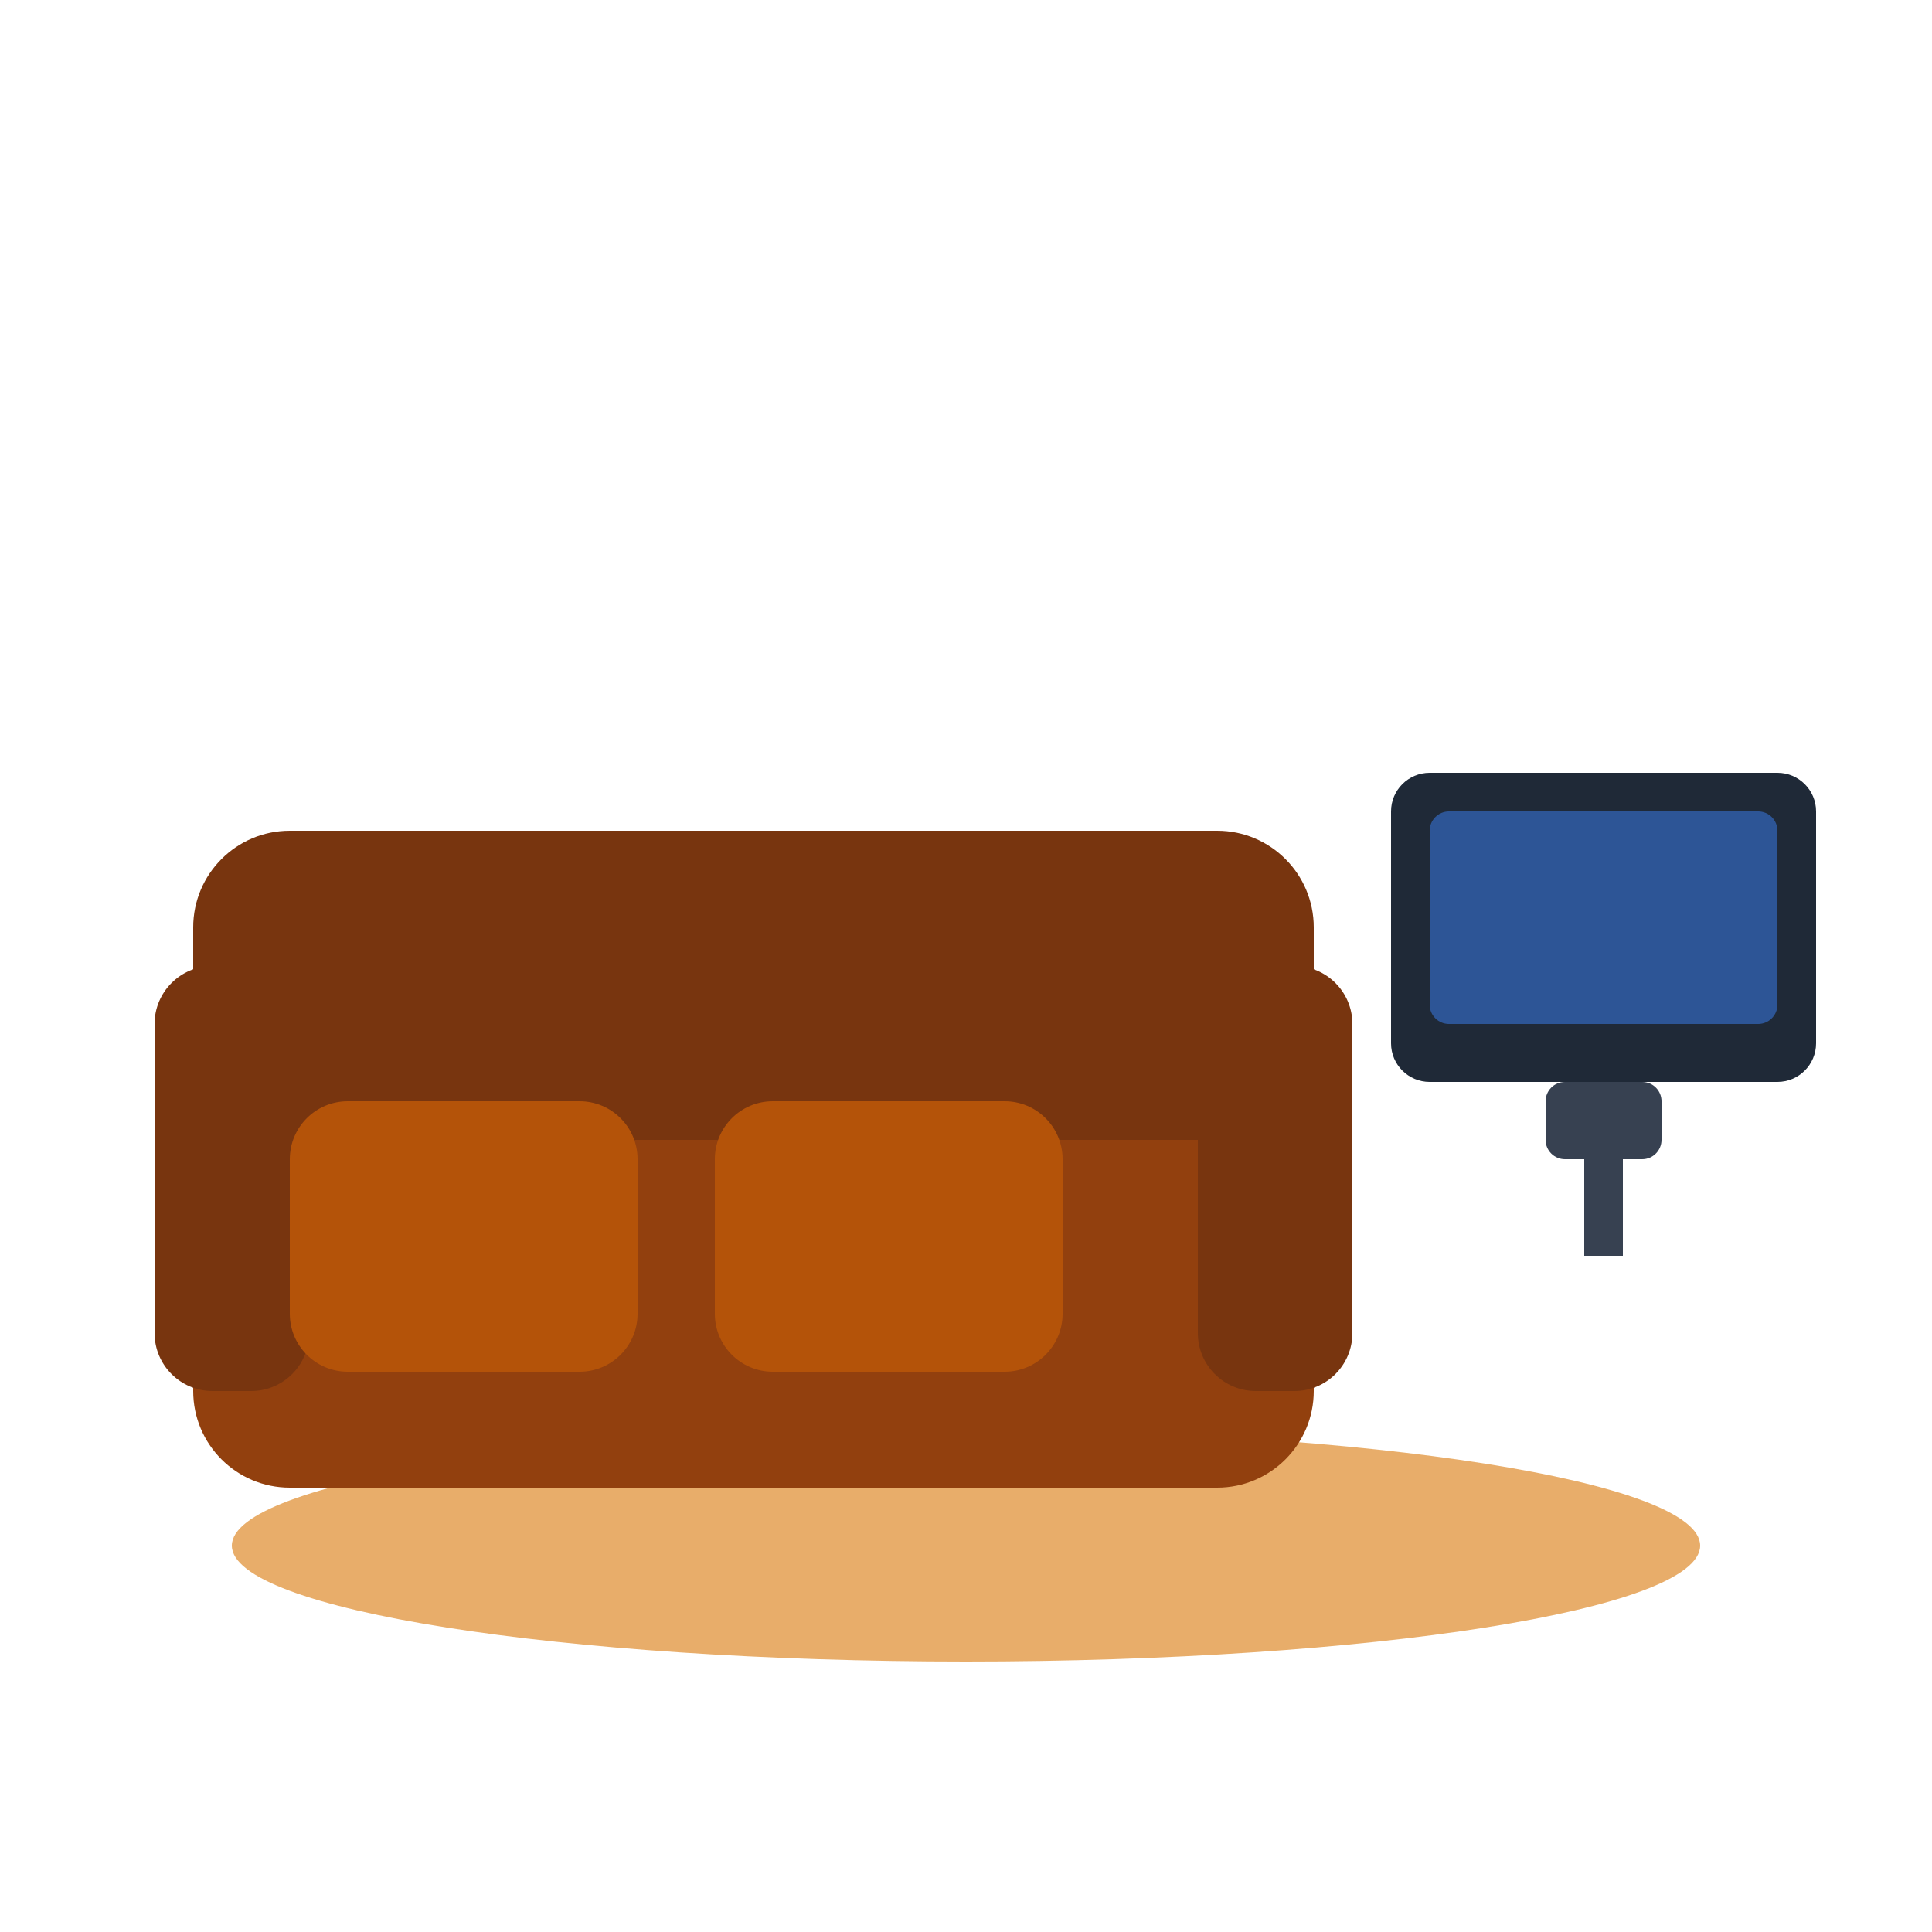
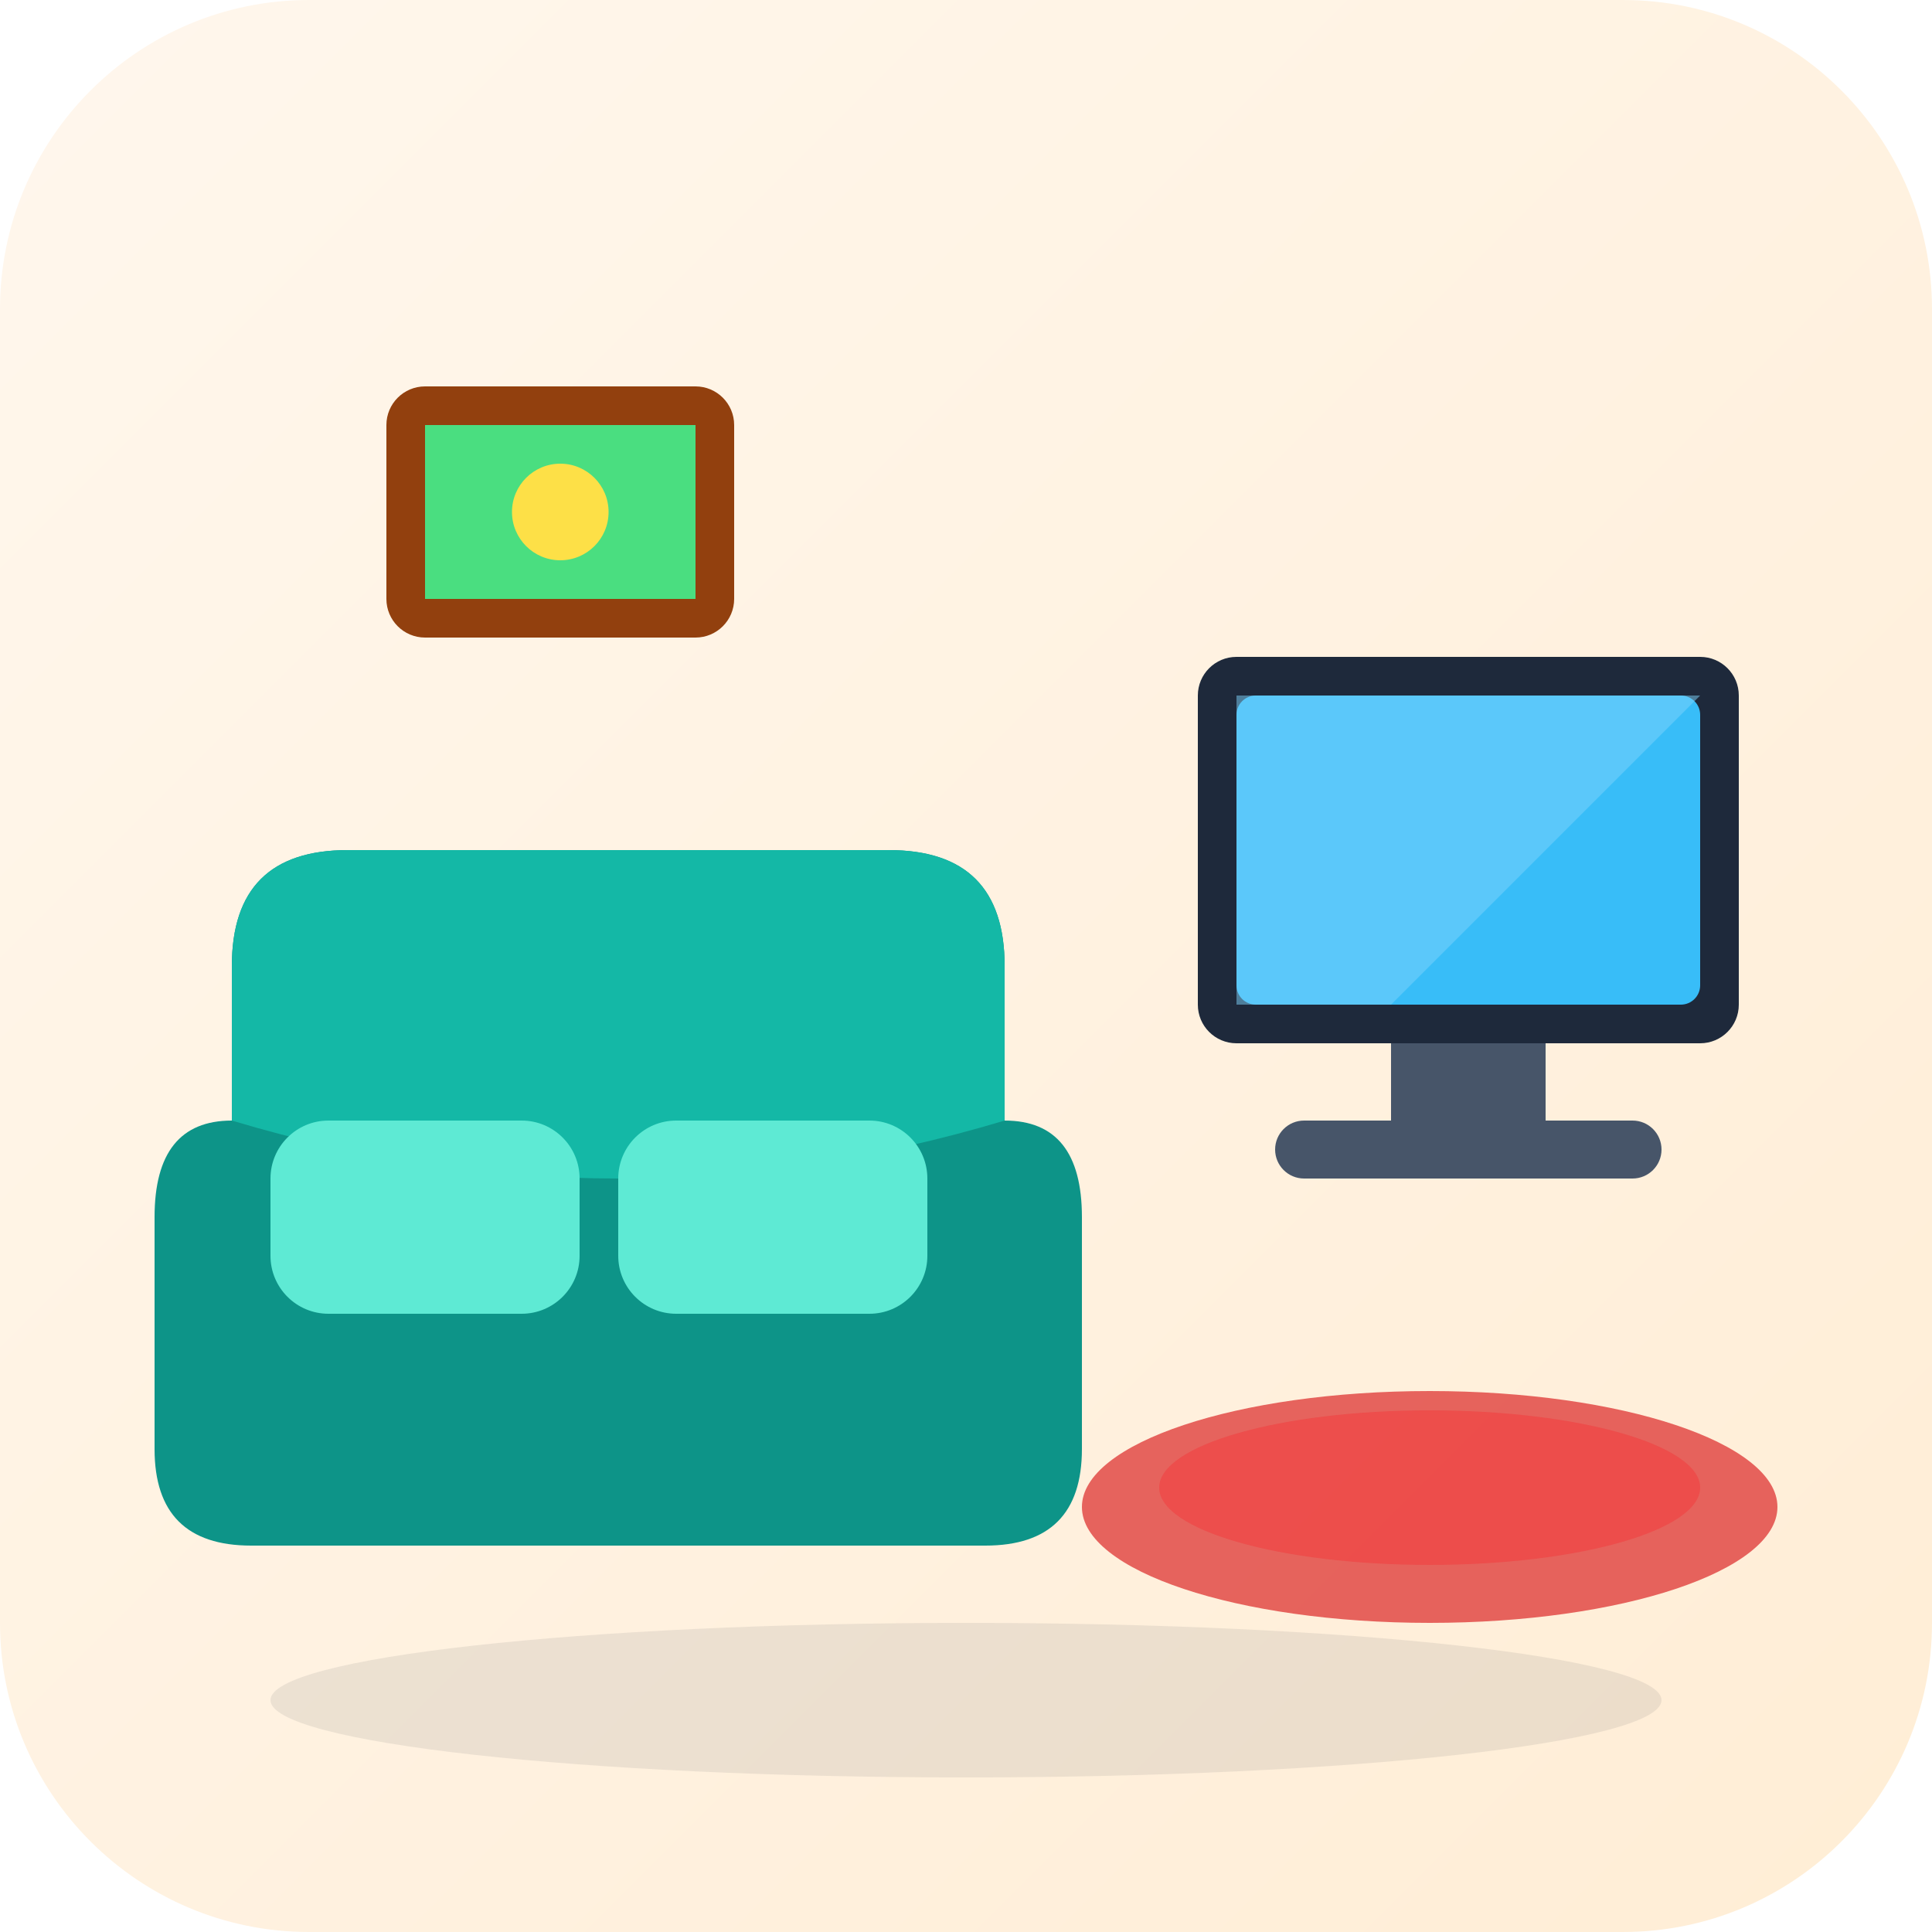
<svg xmlns="http://www.w3.org/2000/svg" viewBox="0 0 100 100">
-   <ellipse cx="50" cy="80" rx="38" ry="6" fill="#d97706" opacity="0.6" />
-   <rect x="10" y="55" width="58" height="22" rx="5" fill="#92400e" />
-   <rect x="10" y="43" width="58" height="16" rx="5" fill="#78350f" />
-   <rect x="8" y="50" width="8" height="22" rx="3" fill="#78350f" />
-   <rect x="62" y="50" width="8" height="22" rx="3" fill="#78350f" />
-   <rect x="15" y="57" width="18" height="14" rx="3" fill="#b45309" />
-   <rect x="37" y="57" width="18" height="14" rx="3" fill="#b45309" />
-   <rect x="72" y="40" width="22" height="16" rx="2" fill="#1f2937" />
-   <rect x="74" y="42" width="18" height="11" rx="1" fill="#3b82f6" opacity="0.5" />
-   <rect x="80" y="56" width="6" height="4" rx="1" fill="#374151" />
-   <line x1="83" y1="60" x2="83" y2="65" stroke="#374151" stroke-width="2" />
+   <defs>
+     <linearGradient id="sal_bg" x1="0" y1="0" x2="1" y2="1">
+       <stop offset="0" stop-color="#fff7ed" />
+       <stop offset="1" stop-color="#ffedd5" />
+     </linearGradient>
+   </defs>
+   <rect width="100" height="100" rx="16" fill="url(#sal_bg)" />
+   <ellipse cx="50" cy="88" rx="36" ry="4" fill="#0f172a" opacity=".08" />
+   <path d="M12 50 q0 -6 6 -6 h28 q6 0 6 6 v8 q4 0 4 5 v12 q0 5 -5 5 H13 q-5 0 -5 -5 V63 q0 -5 4 -5 z" fill="#0d9488" />
+   <path d="M12 50 q0 -6 6 -6 h28 q6 0 6 6 v8 q-20 6 -40 0 z" fill="#14b8a6" />
+   <rect x="14" y="58" width="16" height="10" rx="3" fill="#5eead4" />
+   <rect x="32" y="58" width="16" height="10" rx="3" fill="#5eead4" />
+   <rect x="62" y="34" width="28" height="20" rx="2" fill="#1e293b" />
+   <rect x="64" y="36" width="24" height="16" rx="1" fill="#38bdf8" />
+   <path d="M64 36 l24 0 l-16 16 l-8 0 z" fill="#7dd3fc" opacity=".5" />
+   <rect x="72" y="54" width="8" height="4" fill="#475569" />
+   <rect x="66" y="58" width="20" height="3" rx="1.5" fill="#475569" />
+   <ellipse cx="74" cy="78" rx="18" ry="6" fill="#dc2626" opacity=".7" />
+   <ellipse cx="74" cy="77" rx="14" ry="4" fill="#ef4444" opacity=".7" />
+   <rect x="20" y="20" width="18" height="13" rx="2" fill="#92400e" />
+   <rect x="22" y="22" width="14" height="9" fill="#4ade80" />
+   <circle cx="29" cy="26.5" r="2.5" fill="#fde047" />
</svg>
